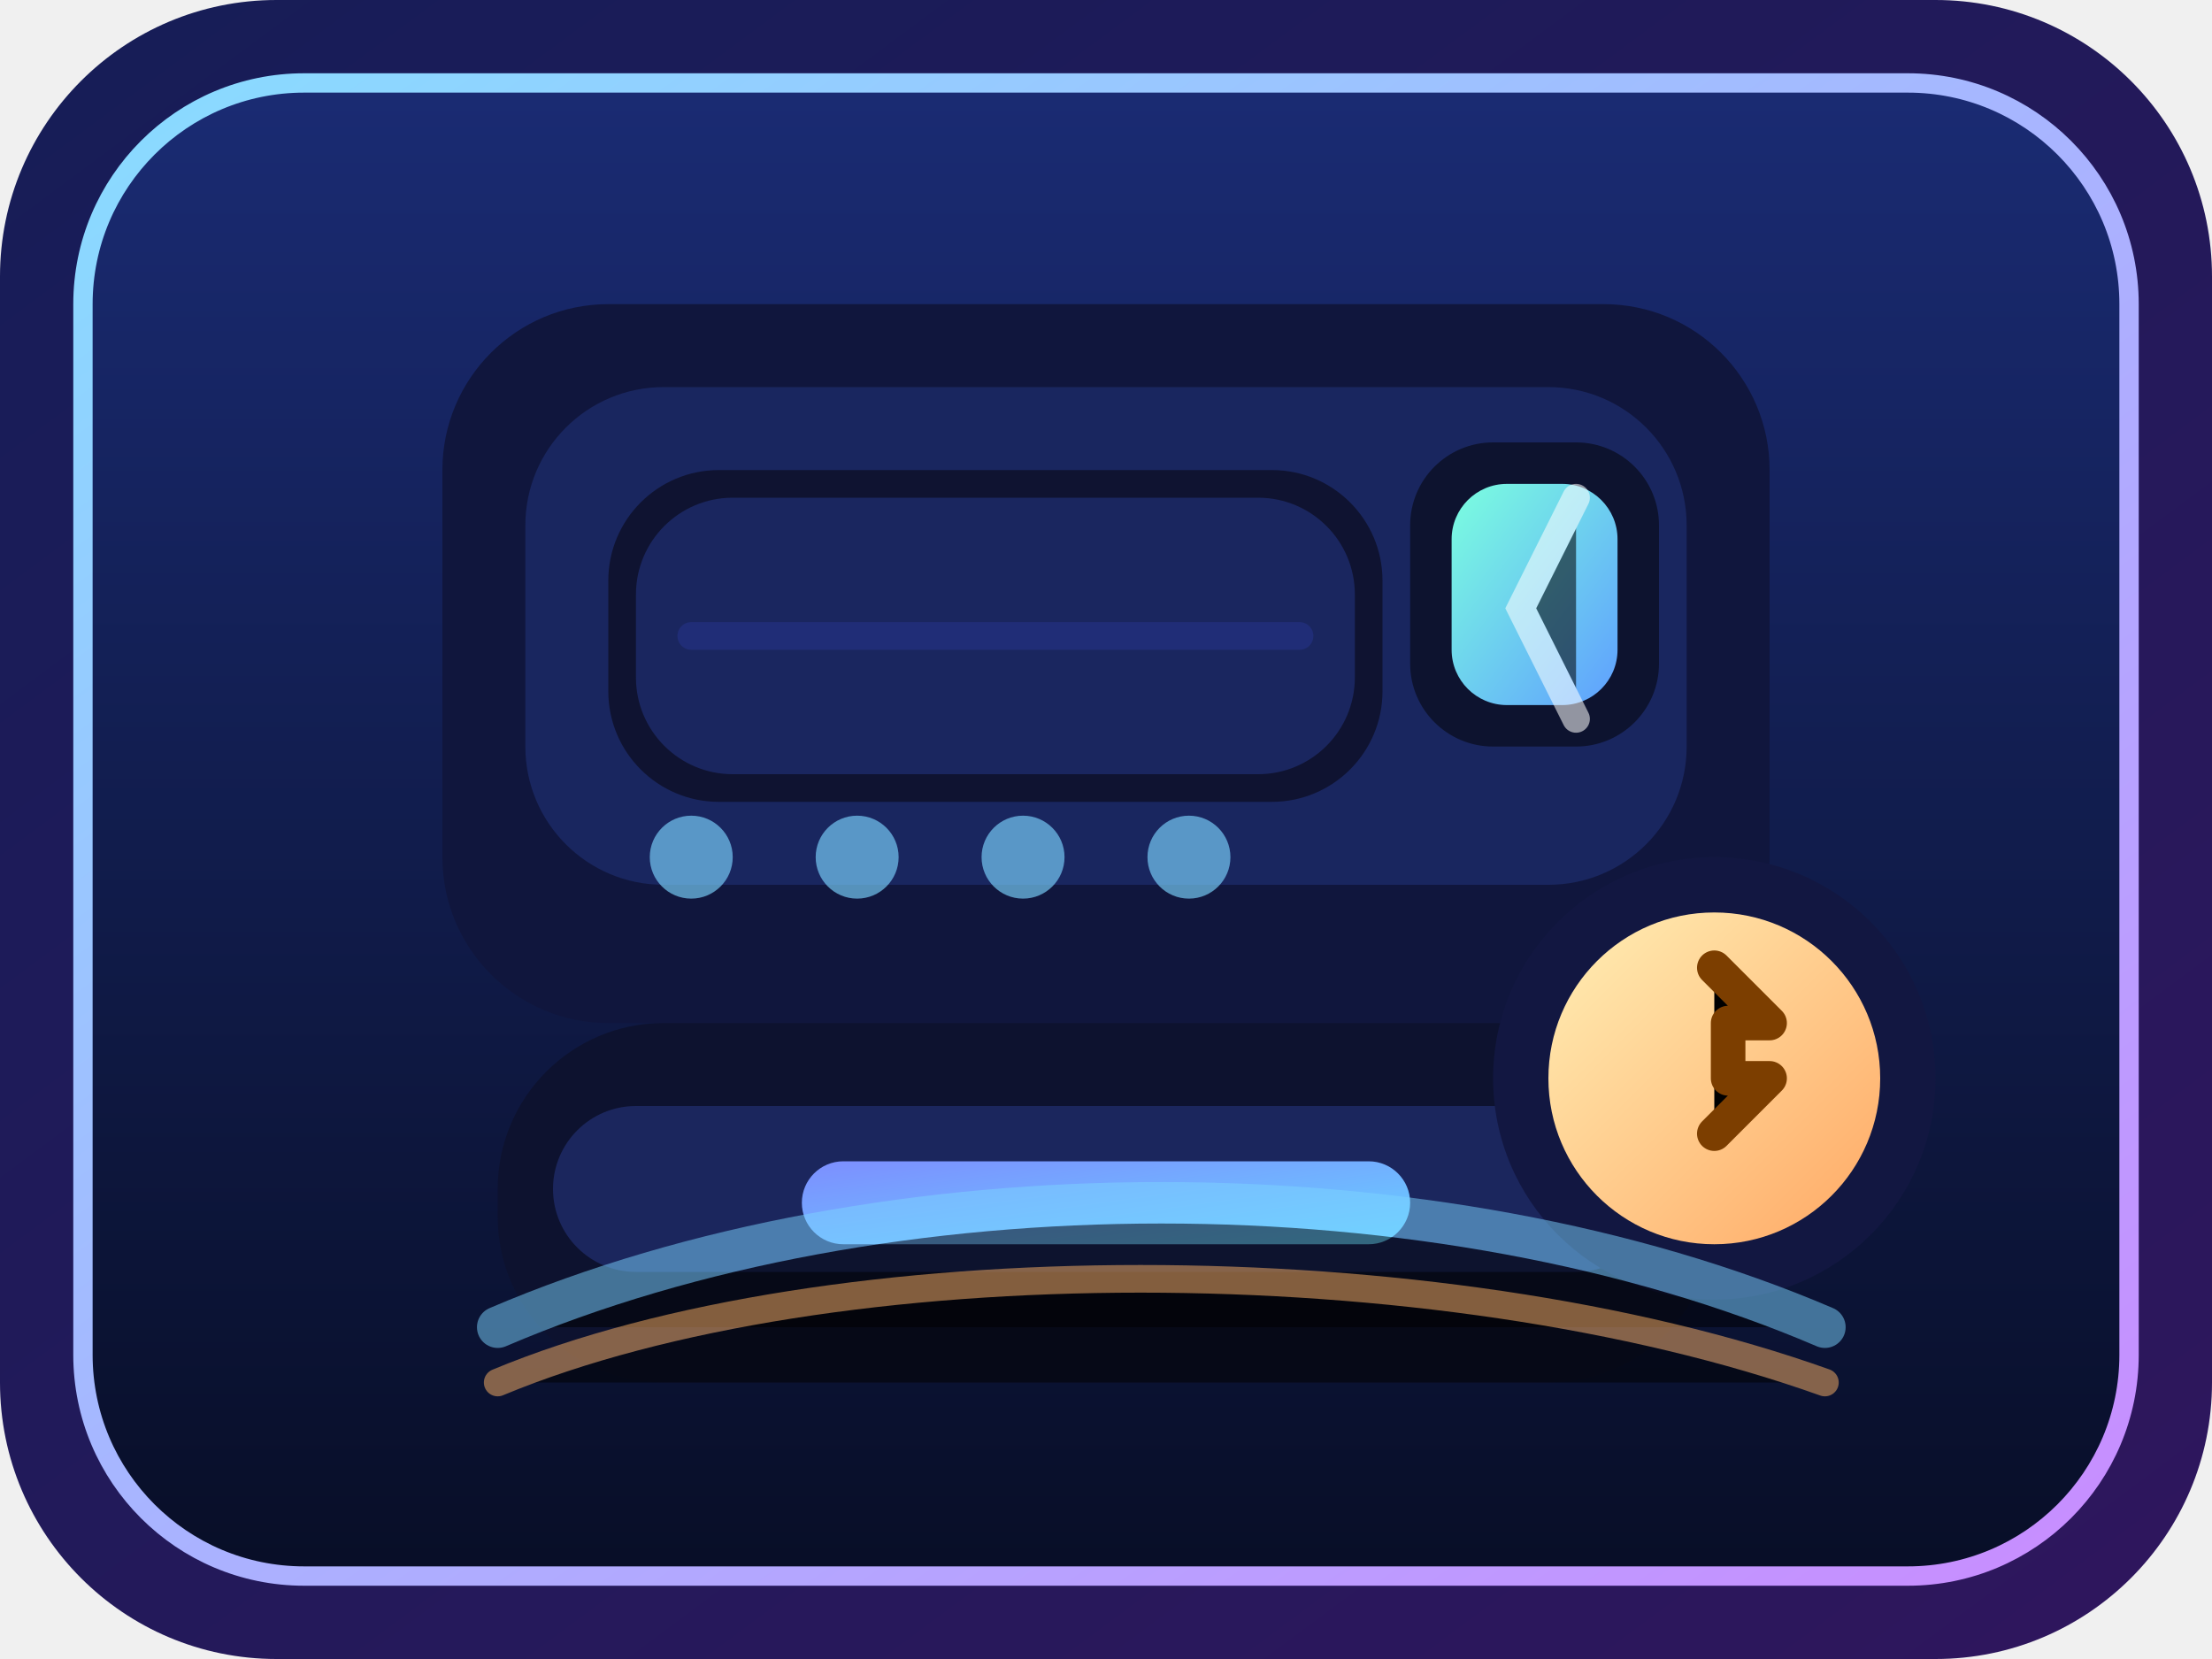
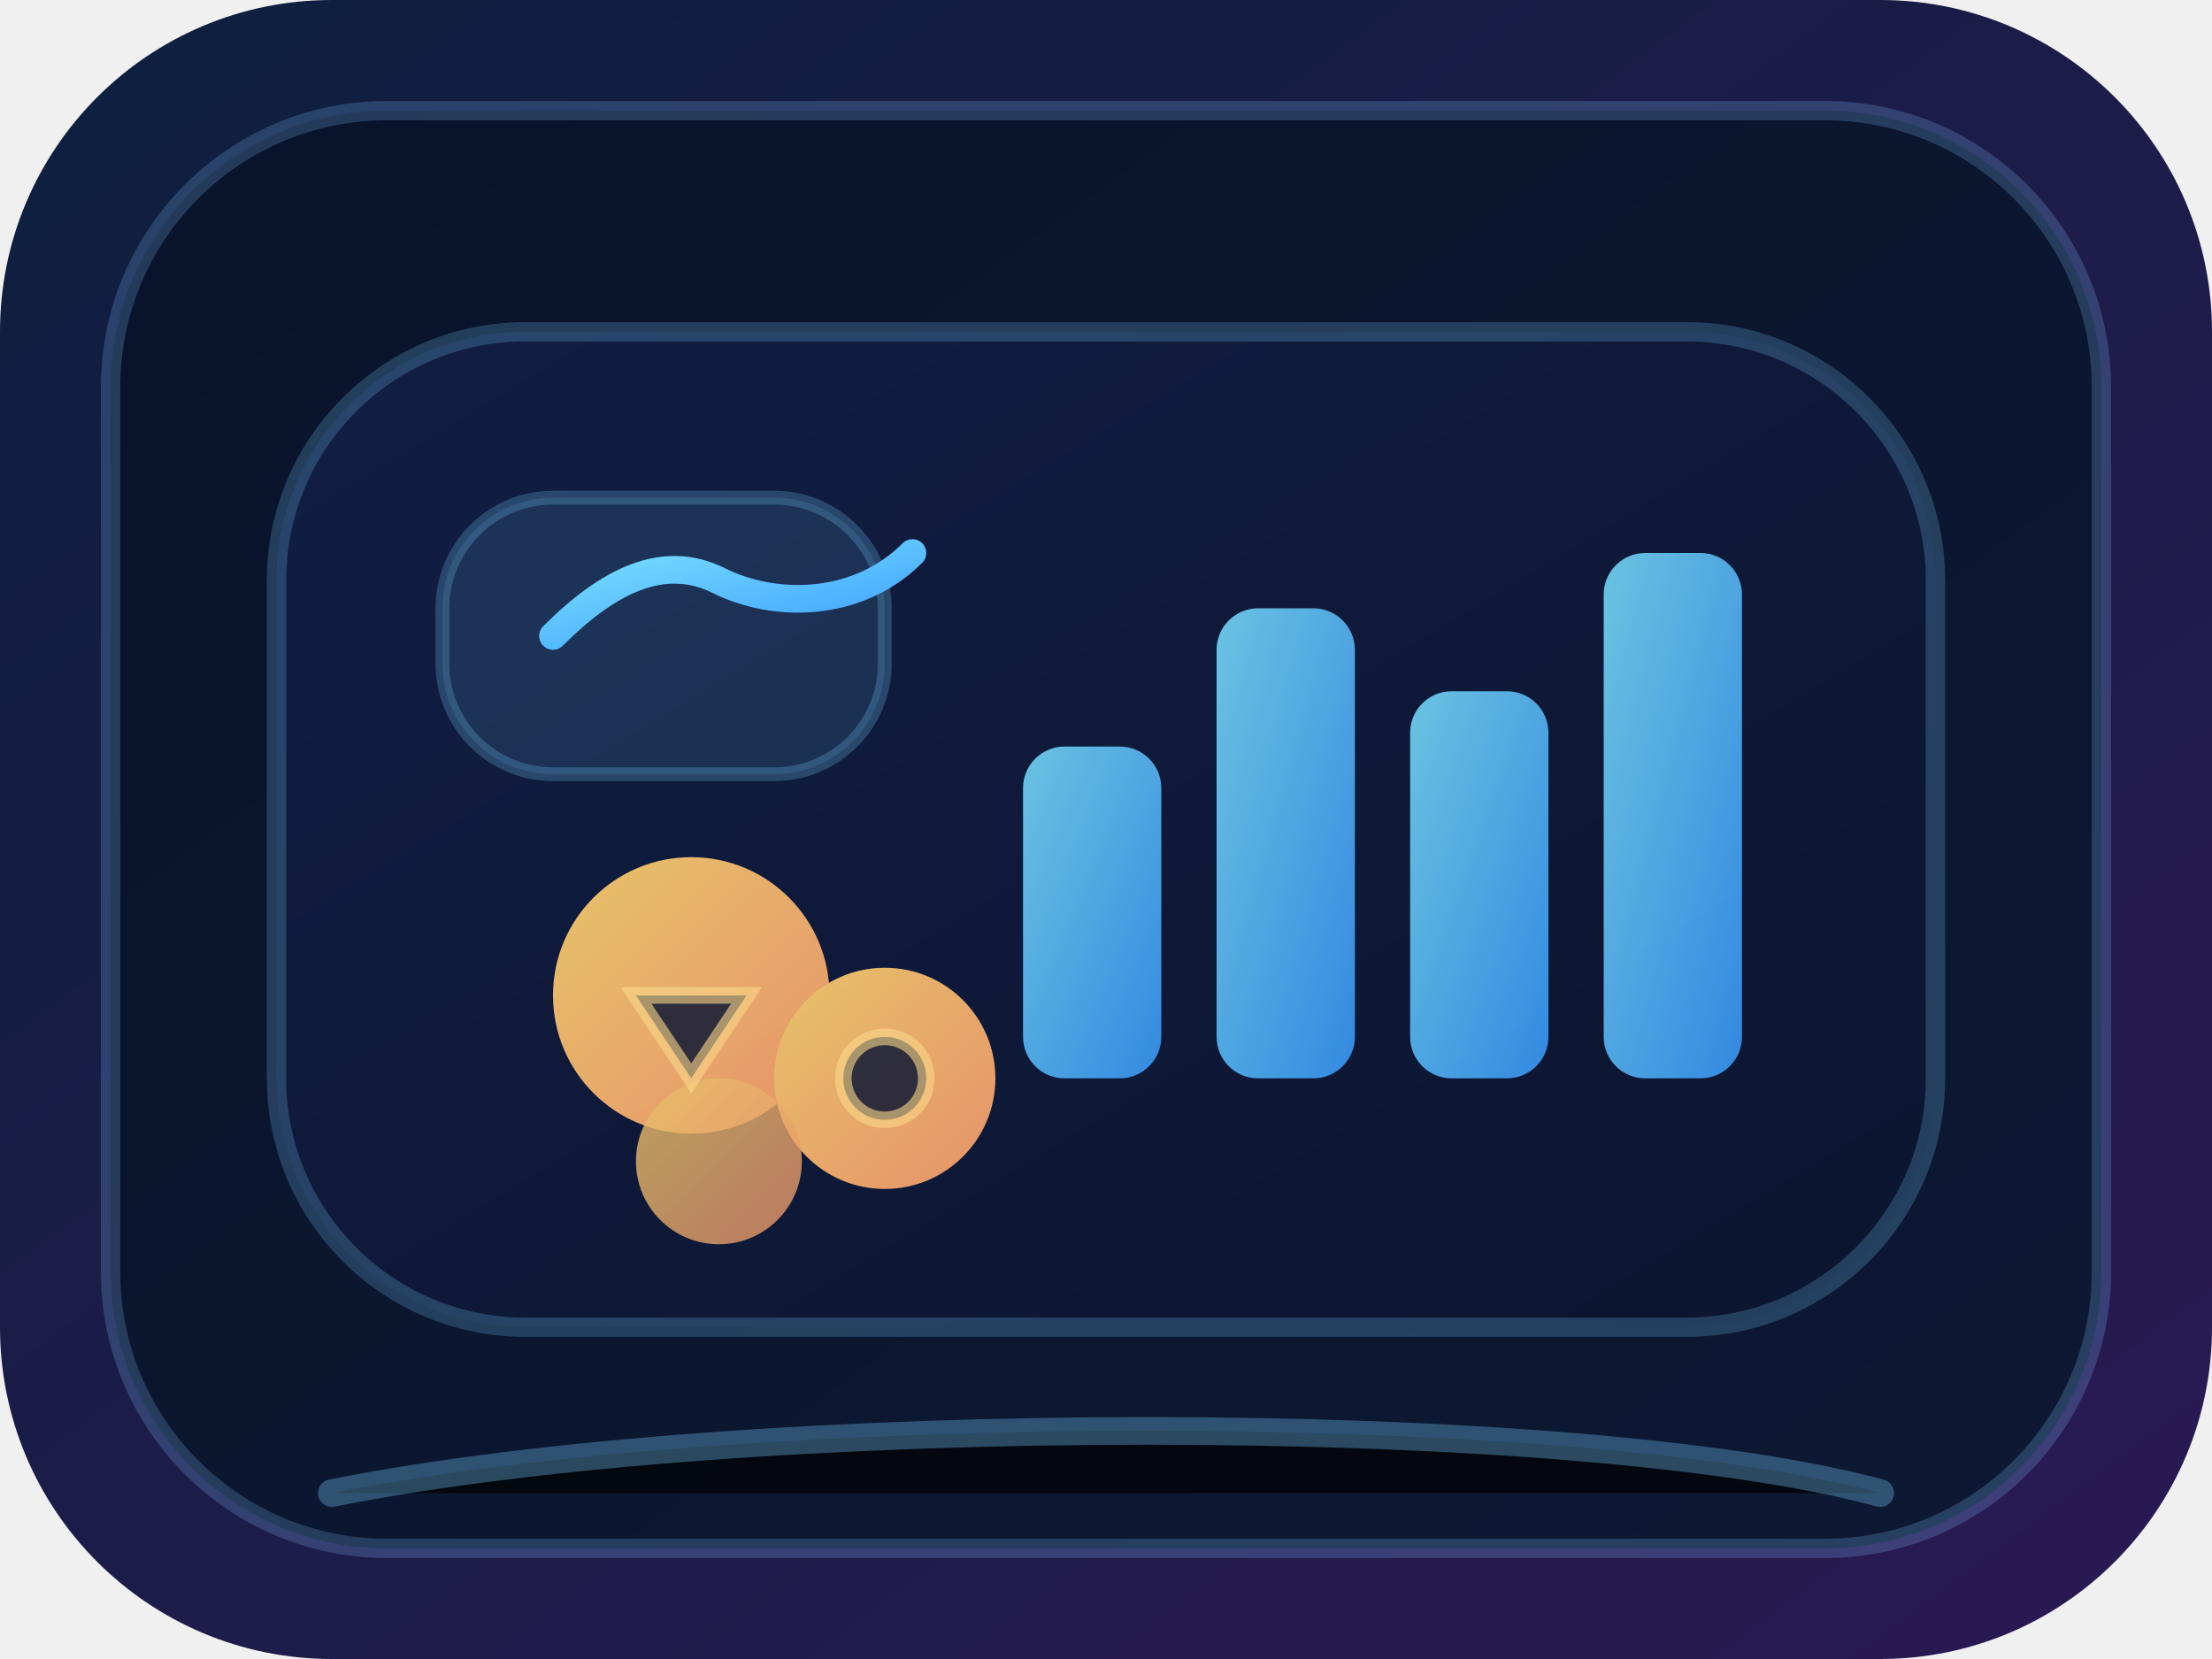
<svg xmlns="http://www.w3.org/2000/svg" width="160" height="120" viewBox="0 0 160 120">
  <defs>
-     <linearGradient id="a" x1="0" y1="0" x2="1" y2="1">
-       <stop offset="0" stop-color="#161d57" />
-       <stop offset="1" stop-color="#2f165d" />
+     <linearGradient id="bg" x1="0" y1="0" x2="1" y2="1">
+       <stop offset="0" stop-color="#0d1f3e" />
+       <stop offset="1" stop-color="#2b1954" />
    </linearGradient>
-     <linearGradient id="b" x1="0" y1="0" x2="1" y2="1">
-       <stop offset="0" stop-color="#88dcff" />
-       <stop offset="1" stop-color="#c98cff" />
+     <linearGradient id="panel" x1="0" y1="0" x2="1" y2="1">
+       <stop offset="0" stop-color="#09132b" />
+       <stop offset="1" stop-color="#0d1934" />
    </linearGradient>
-     <linearGradient id="c" x1="0" y1="0" x2="0" y2="1">
-       <stop offset="0" stop-color="#1a2b73" />
-       <stop offset="1" stop-color="#080e27" />
+     <linearGradient id="widget" x1="0" y1="0" x2="1" y2="1">
+       <stop offset="0" stop-color="#111e44" />
+       <stop offset="1" stop-color="#0c152f" />
    </linearGradient>
-     <linearGradient id="d" x1="0" y1="0" x2="1" y2="1">
-       <stop offset="0" stop-color="#7bffdf" />
-       <stop offset="1" stop-color="#5f9fff" />
+     <linearGradient id="accentA" x1="0" y1="0" x2="1" y2="1">
+       <stop offset="0" stop-color="#7be0ff" />
+       <stop offset="1" stop-color="#3a9dff" />
    </linearGradient>
-     <linearGradient id="e" x1="0" y1="0" x2="1" y2="1">
-       <stop offset="0" stop-color="#ffefb5" />
-       <stop offset="1" stop-color="#ffa864" />
-     </linearGradient>
-     <linearGradient id="f" x1="0" y1="0" x2="1" y2="1">
-       <stop offset="0" stop-color="#7d8eff" />
-       <stop offset="1" stop-color="#66d2ff" />
+     <linearGradient id="accentB" x1="0" y1="0" x2="1" y2="1">
+       <stop offset="0" stop-color="#ffd56f" />
+       <stop offset="1" stop-color="#ff9f6f" />
    </linearGradient>
  </defs>
-   <rect width="160" height="120" rx="20" fill="url(#a)" />
-   <rect x="6" y="6" width="148" height="108" rx="16" fill="#080f28" />
-   <rect x="6" y="6" width="148" height="108" rx="16" fill="url(#c)" />
-   <rect x="6" y="6" width="148" height="108" rx="16" fill="none" stroke="url(#b)" stroke-width="1.4" />
-   <g transform="translate(32 22)">
-     <rect width="96" height="52" rx="12" fill="#10163d" />
-     <rect x="6" y="6" width="84" height="36" rx="10" fill="#19265f" />
-     <rect x="12" y="12" width="56" height="24" rx="8" fill="#0f1331" />
-     <rect x="14" y="14" width="52" height="20" rx="7" fill="#1a265f" />
-     <path d="M18 24h44" stroke="#25338a" stroke-width="2" stroke-linecap="round" opacity=".55" />
-     <g transform="translate(70 10)">
-       <rect width="18" height="22" rx="6" fill="#0d132f" />
-       <rect x="3" y="3" width="12" height="16" rx="4" fill="url(#d)" />
-       <path d="M12 4l-4 8 4 8" stroke="#fff" stroke-width="2" stroke-linecap="round" opacity=".55" />
+   <rect width="160" height="120" rx="24" fill="url(#bg)" />
+   <rect x="8" y="8" width="144" height="104" rx="20" fill="url(#panel)" stroke="rgba(132, 197, 255, 0.22)" stroke-width="1.4" />
+   <g transform="translate(20 24)">
+     <rect x="0" y="0" width="120" height="72" rx="18" fill="url(#widget)" stroke="rgba(123, 209, 255, 0.22)" stroke-width="1.4" />
+     <rect x="12" y="12" width="32" height="20" rx="8" fill="rgba(123, 209, 255, 0.12)" stroke="rgba(123, 209, 255, 0.24)" stroke-width="1" />
+     <g fill="none" stroke="url(#accentA)" stroke-width="2" stroke-linecap="round">
+       <path d="M20 22c4-4 8-6 12-4 4 2 10 2 14-2" />
    </g>
-     <g transform="translate(18 40)" fill="#7bd4ff" opacity=".65">
-       <circle cx="0" cy="0" r="3" />
-       <circle cx="12" cy="0" r="3" />
-       <circle cx="24" cy="0" r="3" />
-       <circle cx="36" cy="0" r="3" />
+     <g fill="url(#accentA)" opacity="0.85">
+       <rect x="54" y="30" width="10" height="24" rx="3" />
+       <rect x="68" y="20" width="10" height="34" rx="3" />
+       <rect x="82" y="26" width="10" height="28" rx="3" />
+       <rect x="96" y="16" width="10" height="38" rx="3" />
+     </g>
+     <g fill="url(#accentB)" opacity="0.9">
+       <circle cx="30" cy="48" r="10" />
+       <circle cx="44" cy="54" r="8" />
+       <circle cx="32" cy="60" r="6" opacity="0.8" />
+     </g>
+     <g fill="#0f1834" stroke="rgba(255, 223, 143, 0.6)" stroke-width="1.2" opacity="0.85">
+       <path d="M26 48h8l-4 6z" />
+       <circle cx="44" cy="54" r="3" />
    </g>
  </g>
-   <g transform="translate(36 74)">
-     <rect width="88" height="26" rx="12" fill="#0d122f" />
-     <rect x="4" y="6" width="80" height="12" rx="6" fill="#1b265d" />
-     <rect x="22" y="10" width="44" height="6" rx="3" fill="url(#f)" />
+   <g stroke="rgba(123, 209, 255, 0.45)" stroke-width="2" stroke-linecap="round" opacity="0.7">
+     <path d="M24 108c30-6 90-6 112 0" />
  </g>
-   <g transform="translate(108 62)">
-     <circle cx="16" cy="16" r="16" fill="#121741" />
-     <circle cx="16" cy="16" r="12" fill="url(#e)" />
-     <path d="M16 8l4 4h-3v4h3l-4 4" stroke="#7c3e00" stroke-width="2.5" stroke-linecap="round" stroke-linejoin="round" />
-   </g>
-   <path d="M36 96c28-12 68-12 96 0" stroke="#7bd4ff" stroke-width="3" stroke-linecap="round" opacity=".5" />
-   <path d="M36 100c24-10 68-10 96 0" stroke="#ffb465" stroke-width="2" stroke-linecap="round" opacity=".5" />
</svg>
